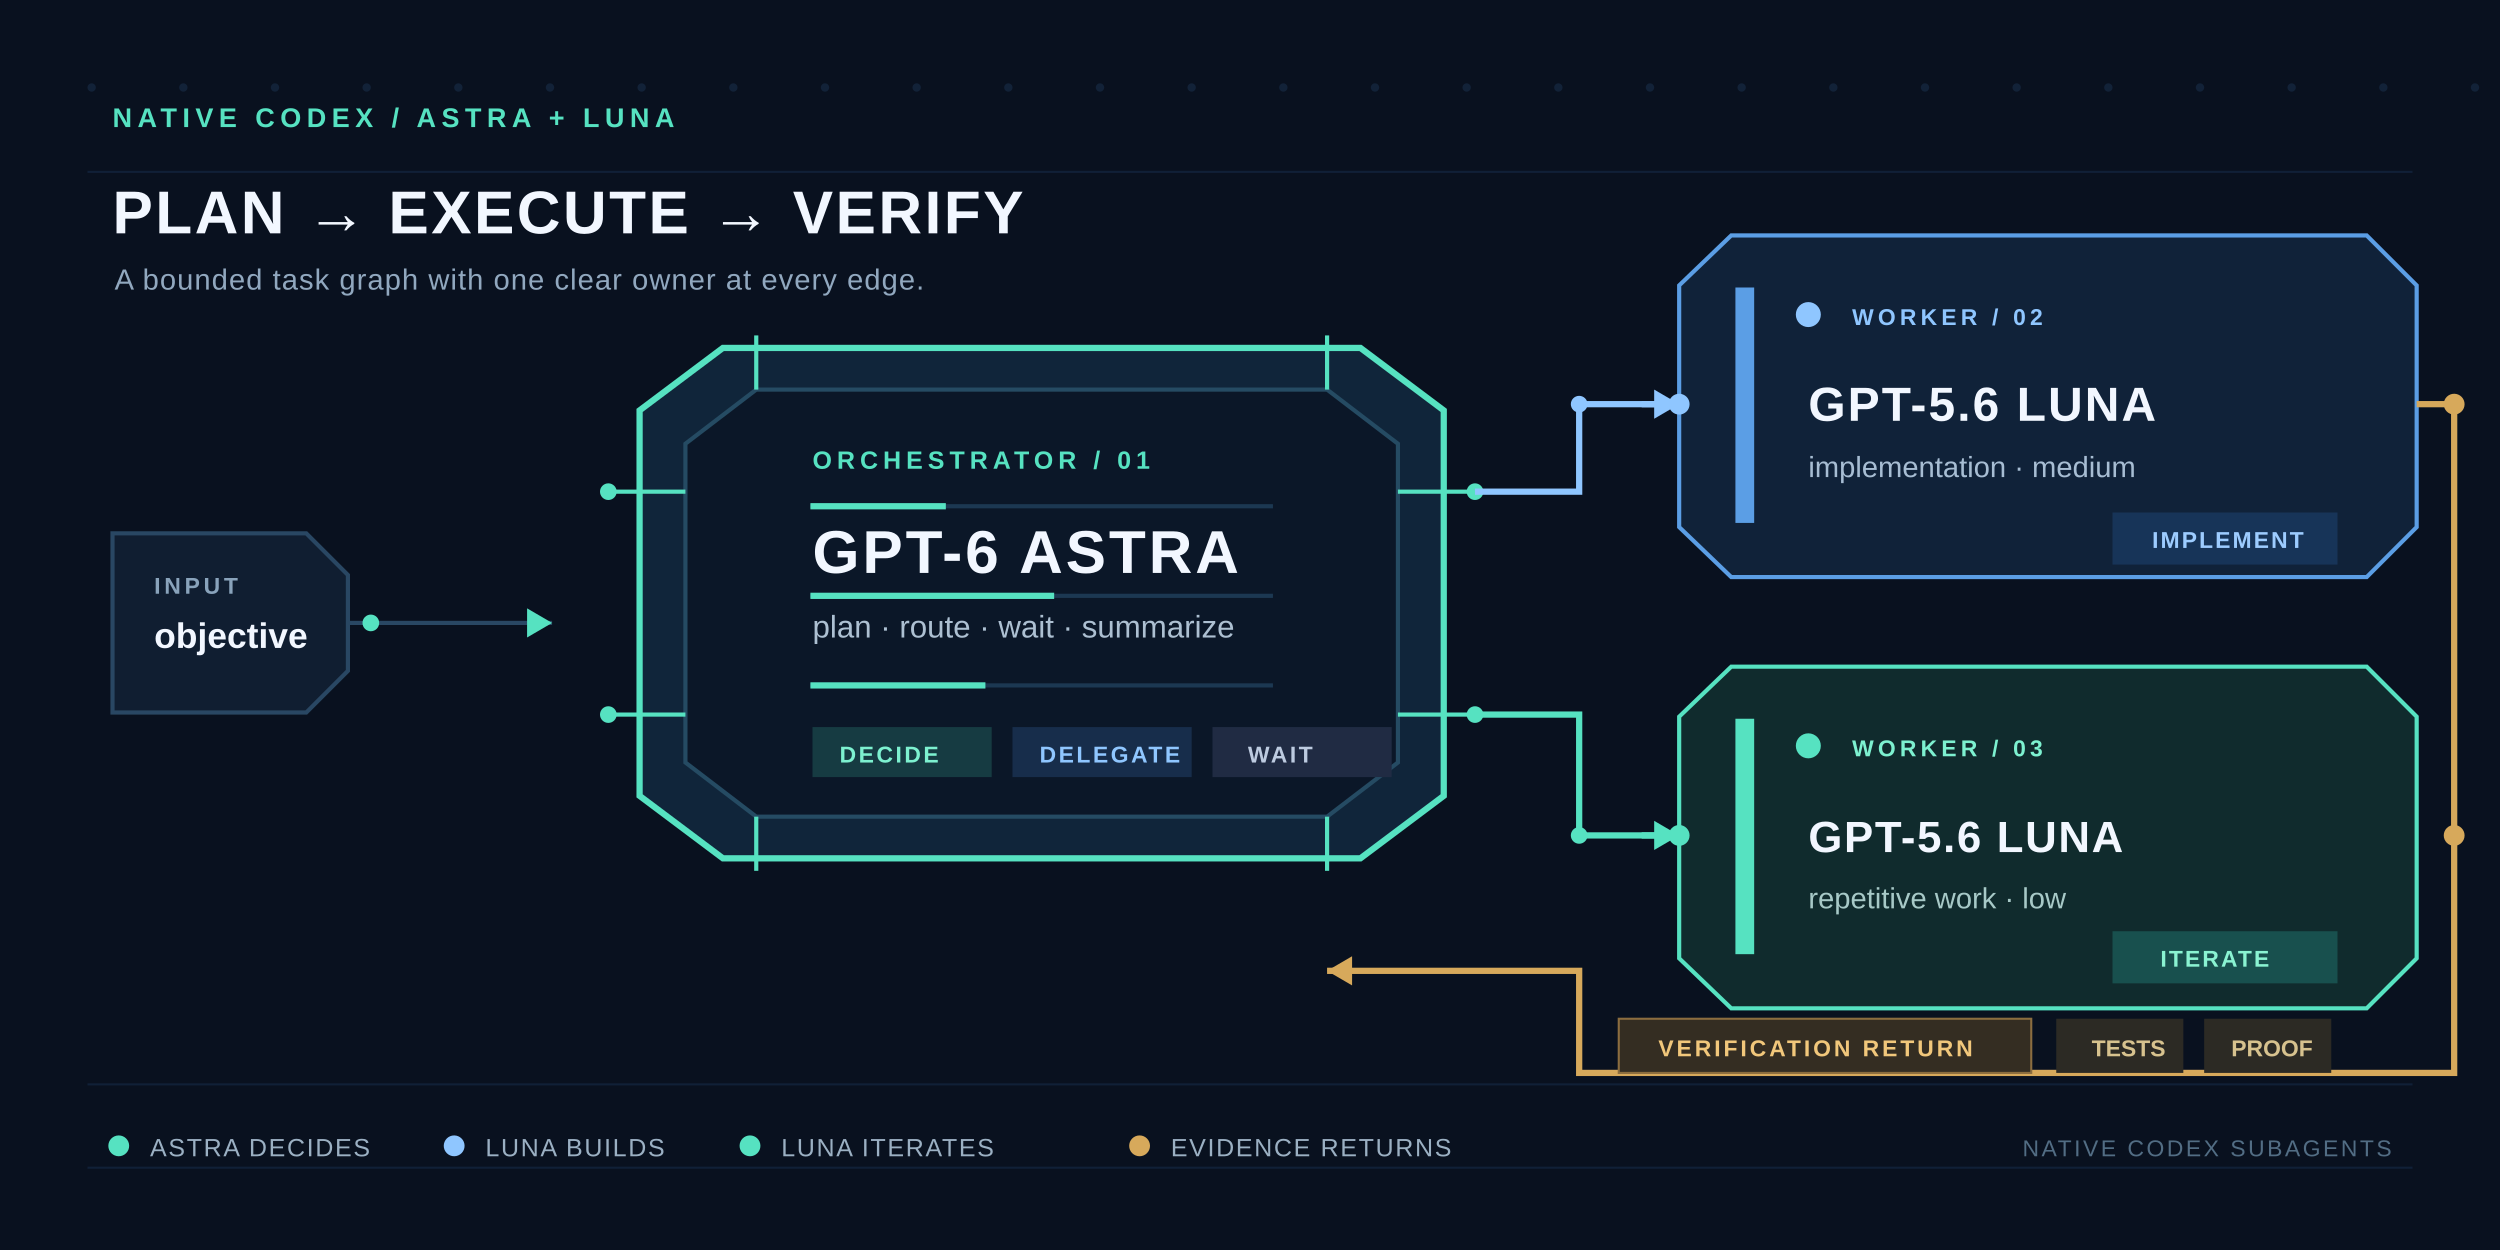
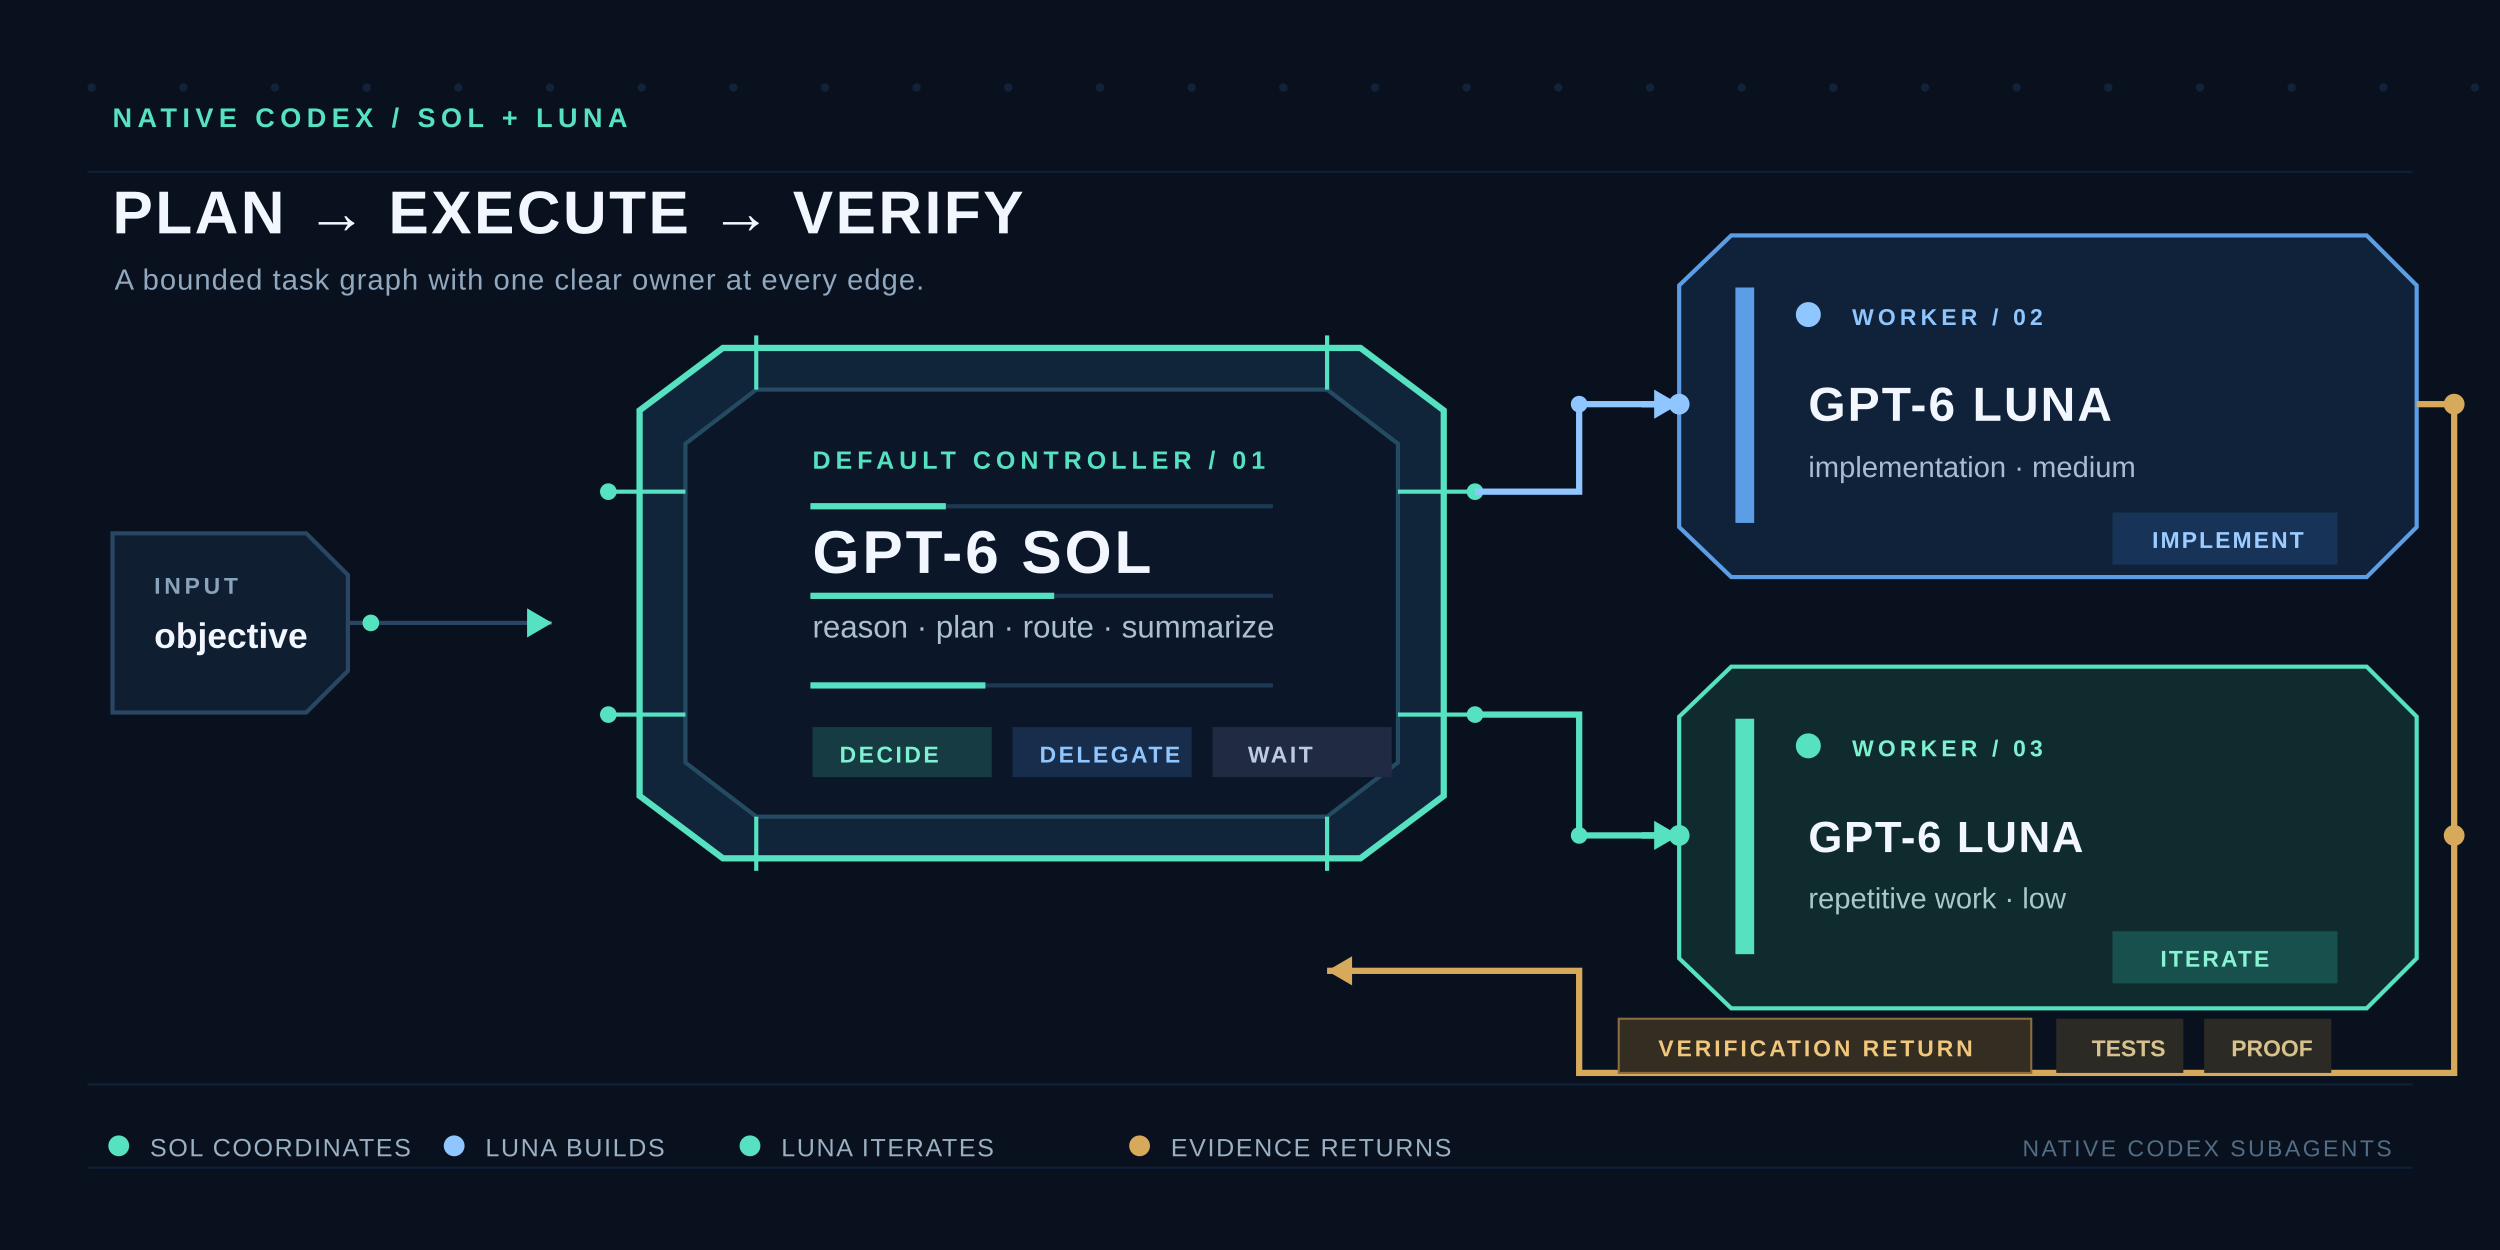
<svg xmlns="http://www.w3.org/2000/svg" viewBox="0 0 1200 600" role="img" aria-labelledby="title description">
  <rect width="1200" height="600" fill="#09111f" />
  <g fill="#122238">
    <circle cx="44" cy="42" r="2" />
    <circle cx="88" cy="42" r="2" />
    <circle cx="132" cy="42" r="2" />
    <circle cx="176" cy="42" r="2" />
    <circle cx="220" cy="42" r="2" />
    <circle cx="264" cy="42" r="2" />
    <circle cx="308" cy="42" r="2" />
    <circle cx="352" cy="42" r="2" />
    <circle cx="396" cy="42" r="2" />
    <circle cx="440" cy="42" r="2" />
    <circle cx="484" cy="42" r="2" />
    <circle cx="528" cy="42" r="2" />
    <circle cx="572" cy="42" r="2" />
    <circle cx="616" cy="42" r="2" />
    <circle cx="660" cy="42" r="2" />
    <circle cx="704" cy="42" r="2" />
    <circle cx="748" cy="42" r="2" />
    <circle cx="792" cy="42" r="2" />
    <circle cx="836" cy="42" r="2" />
    <circle cx="880" cy="42" r="2" />
    <circle cx="924" cy="42" r="2" />
    <circle cx="968" cy="42" r="2" />
    <circle cx="1012" cy="42" r="2" />
    <circle cx="1056" cy="42" r="2" />
    <circle cx="1100" cy="42" r="2" />
    <circle cx="1144" cy="42" r="2" />
    <circle cx="1188" cy="42" r="2" />
  </g>
  <g fill="#102037">
    <rect x="42" y="82" width="1116" height="1" />
    <rect x="42" y="520" width="1116" height="1" />
    <rect x="42" y="560" width="1116" height="1" />
  </g>
  <g font-family="Arial, Helvetica, sans-serif">
-     <text x="54" y="61" fill="#56e2c1" font-size="13" font-weight="700" letter-spacing="2.6">NATIVE CODEX / ASTRA + LUNA</text>
+     <text x="54" y="61" fill="#56e2c1" font-size="13" font-weight="700" letter-spacing="2.6">NATIVE CODEX / SOL + LUNA</text>
    <text x="54" y="112" fill="#f2f7ff" font-size="29" font-weight="700" letter-spacing="1.2">PLAN  →  EXECUTE  →  VERIFY</text>
    <text x="55" y="139" fill="#91a8bf" font-size="14" letter-spacing="0.5">A bounded task graph with one clear owner at every edge.</text>
  </g>
  <g font-family="Arial, Helvetica, sans-serif">
    <path d="M54 256H147L167 276V322L147 342H54Z" fill="#101e31" stroke="#294763" stroke-width="2" />
    <text x="74" y="285" fill="#89a3bb" font-size="11" font-weight="700" letter-spacing="1.8">INPUT</text>
    <text x="74" y="311" fill="#f2f7ff" font-size="17" font-weight="700">objective</text>
    <path d="M167 299H265" fill="none" stroke="#294763" stroke-width="2" />
    <path d="M265 299L253 292V306Z" fill="#56e2c1" />
    <circle cx="178" cy="299" r="4" fill="#56e2c1" />
  </g>
  <g font-family="Arial, Helvetica, sans-serif">
    <polygon points="307,197 347,167 653,167 693,197 693,382 653,412 347,412 307,382" fill="#10253a" stroke="#56e2c1" stroke-width="3" />
    <polygon points="329,213 363,187 637,187 671,213 671,366 637,392 363,392 329,366" fill="#0b1728" stroke="#254b63" stroke-width="2" />
    <path d="M363 187V161M637 187V161M363 392V418M637 392V418" fill="none" stroke="#56e2c1" stroke-width="2" />
    <path d="M292 236H329M292 343H329M671 236H708M671 343H708" fill="none" stroke="#56e2c1" stroke-width="2" />
    <circle cx="292" cy="236" r="4" fill="#56e2c1" />
    <circle cx="292" cy="343" r="4" fill="#56e2c1" />
    <circle cx="708" cy="236" r="4" fill="#56e2c1" />
    <circle cx="708" cy="343" r="4" fill="#56e2c1" />
    <path d="M389 243H611M389 286H611M389 329H611" fill="none" stroke="#1c3852" stroke-width="2" />
    <path d="M389 243H454M389 286H506M389 329H473" fill="none" stroke="#56e2c1" stroke-width="3" />
-     <text x="390" y="225" fill="#56e2c1" font-size="12" font-weight="700" letter-spacing="2.4">ORCHESTRATOR / 01</text>
-     <text x="390" y="275" fill="#f2f7ff" font-size="29" font-weight="700" letter-spacing="1.4">GPT-6 ASTRA</text>
-     <text x="390" y="306" fill="#adc0d2" font-size="15">plan · route · wait · summarize</text>
+     <text x="390" y="225" fill="#56e2c1" font-size="12" font-weight="700" letter-spacing="2.4">DEFAULT CONTROLLER / 01</text>
+     <text x="390" y="275" fill="#f2f7ff" font-size="29" font-weight="700" letter-spacing="1.4">GPT-6 SOL</text>
+     <text x="390" y="306" fill="#adc0d2" font-size="15">reason · plan · route · summarize</text>
    <rect x="390" y="349" width="86" height="24" fill="#163b42" />
    <text x="403" y="366" fill="#7df1d0" font-size="11" font-weight="700" letter-spacing="1.2">DECIDE</text>
    <rect x="486" y="349" width="86" height="24" fill="#172d4b" />
    <text x="499" y="366" fill="#8fc6ff" font-size="11" font-weight="700" letter-spacing="1.2">DELEGATE</text>
    <rect x="582" y="349" width="86" height="24" fill="#202b43" />
    <text x="599" y="366" fill="#bdcbe0" font-size="11" font-weight="700" letter-spacing="1.2">WAIT</text>
  </g>
  <g fill="none" stroke-width="3">
    <path d="M708 236H758V194H806" stroke="#8fc6ff" />
    <path d="M708 343H758V401H806" stroke="#56e2c1" />
  </g>
  <g>
    <path d="M806 194L794 187V201Z" fill="#8fc6ff" />
    <path d="M806 401L794 394V408Z" fill="#56e2c1" />
    <circle cx="758" cy="194" r="4" fill="#8fc6ff" />
    <circle cx="758" cy="401" r="4" fill="#56e2c1" />
  </g>
  <g font-family="Arial, Helvetica, sans-serif">
    <polygon points="806,137 831,113 1136,113 1160,137 1160,253 1136,277 831,277 806,253" fill="#102239" stroke="#5b9ee5" stroke-width="2" />
    <rect x="833" y="138" width="9" height="113" fill="#5b9ee5" />
    <circle cx="868" cy="151" r="6" fill="#8fc6ff" />
    <text x="889" y="156" fill="#8fc6ff" font-size="11" font-weight="700" letter-spacing="2">WORKER / 02</text>
-     <text x="868" y="202" fill="#f2f7ff" font-size="23" font-weight="700" letter-spacing="1">GPT-5.6 LUNA</text>
+     <text x="868" y="202" fill="#f2f7ff" font-size="23" font-weight="700" letter-spacing="1">GPT-6 LUNA</text>
    <text x="868" y="229" fill="#a7bdd3" font-size="14">implementation · medium</text>
    <rect x="1014" y="246" width="108" height="25" fill="#173458" />
    <text x="1033" y="263" fill="#9dccff" font-size="11" font-weight="700" letter-spacing="1">IMPLEMENT</text>
    <path d="M806 194H788" fill="none" stroke="#8fc6ff" stroke-width="3" />
    <circle cx="806" cy="194" r="5" fill="#8fc6ff" />
  </g>
  <g font-family="Arial, Helvetica, sans-serif">
    <polygon points="806,344 831,320 1136,320 1160,344 1160,460 1136,484 831,484 806,460" fill="#102b2d" stroke="#56e2c1" stroke-width="2" />
    <rect x="833" y="345" width="9" height="113" fill="#56e2c1" />
    <circle cx="868" cy="358" r="6" fill="#56e2c1" />
    <text x="889" y="363" fill="#7df1d0" font-size="11" font-weight="700" letter-spacing="2">WORKER / 03</text>
-     <text x="868" y="409" fill="#f2f7ff" font-size="21" font-weight="700" letter-spacing="0.8">GPT-5.6 LUNA</text>
+     <text x="868" y="409" fill="#f2f7ff" font-size="21" font-weight="700" letter-spacing="0.8">GPT-6 LUNA</text>
    <text x="868" y="436" fill="#a7c9c7" font-size="14">repetitive work · low</text>
    <rect x="1014" y="447" width="108" height="25" fill="#18504e" />
    <text x="1037" y="464" fill="#8af3d2" font-size="11" font-weight="700" letter-spacing="1">ITERATE</text>
    <path d="M806 401H788" fill="none" stroke="#56e2c1" stroke-width="3" />
    <circle cx="806" cy="401" r="5" fill="#56e2c1" />
  </g>
  <g font-family="Arial, Helvetica, sans-serif">
    <path d="M1160 194H1178V515H758V466H637" fill="none" stroke="#d7a95b" stroke-width="3" />
    <path d="M637 466L649 459V473Z" fill="#d7a95b" />
    <circle cx="1178" cy="194" r="5" fill="#d7a95b" />
    <circle cx="1178" cy="401" r="5" fill="#d7a95b" />
    <rect x="777" y="489" width="198" height="26" fill="#342d22" stroke="#8b6d3f" stroke-width="1" />
    <text x="796" y="507" fill="#f1c77b" font-size="11" font-weight="700" letter-spacing="1.4">VERIFICATION RETURN</text>
    <rect x="987" y="489" width="61" height="26" fill="#2c2a24" />
    <text x="1004" y="507" fill="#d7c28e" font-size="11" font-weight="700">TESTS</text>
    <rect x="1058" y="489" width="61" height="26" fill="#2c2a24" />
    <text x="1071" y="507" fill="#d7c28e" font-size="11" font-weight="700">PROOF</text>
  </g>
  <g font-family="Arial, Helvetica, sans-serif">
    <circle cx="57" cy="550" r="5" fill="#56e2c1" />
-     <text x="72" y="555" fill="#9bb0c3" font-size="12" letter-spacing="0.8">ASTRA DECIDES</text>
+     <text x="72" y="555" fill="#9bb0c3" font-size="12" letter-spacing="0.8">SOL COORDINATES</text>
    <circle cx="218" cy="550" r="5" fill="#8fc6ff" />
    <text x="233" y="555" fill="#9bb0c3" font-size="12" letter-spacing="0.8">LUNA BUILDS</text>
    <circle cx="360" cy="550" r="5" fill="#56e2c1" />
    <text x="375" y="555" fill="#9bb0c3" font-size="12" letter-spacing="0.8">LUNA ITERATES</text>
    <circle cx="547" cy="550" r="5" fill="#d7a95b" />
    <text x="562" y="555" fill="#9bb0c3" font-size="12" letter-spacing="0.8">EVIDENCE RETURNS</text>
    <text x="1148" y="555" text-anchor="end" fill="#526d84" font-size="11" letter-spacing="1.2">NATIVE CODEX SUBAGENTS</text>
  </g>
</svg>
